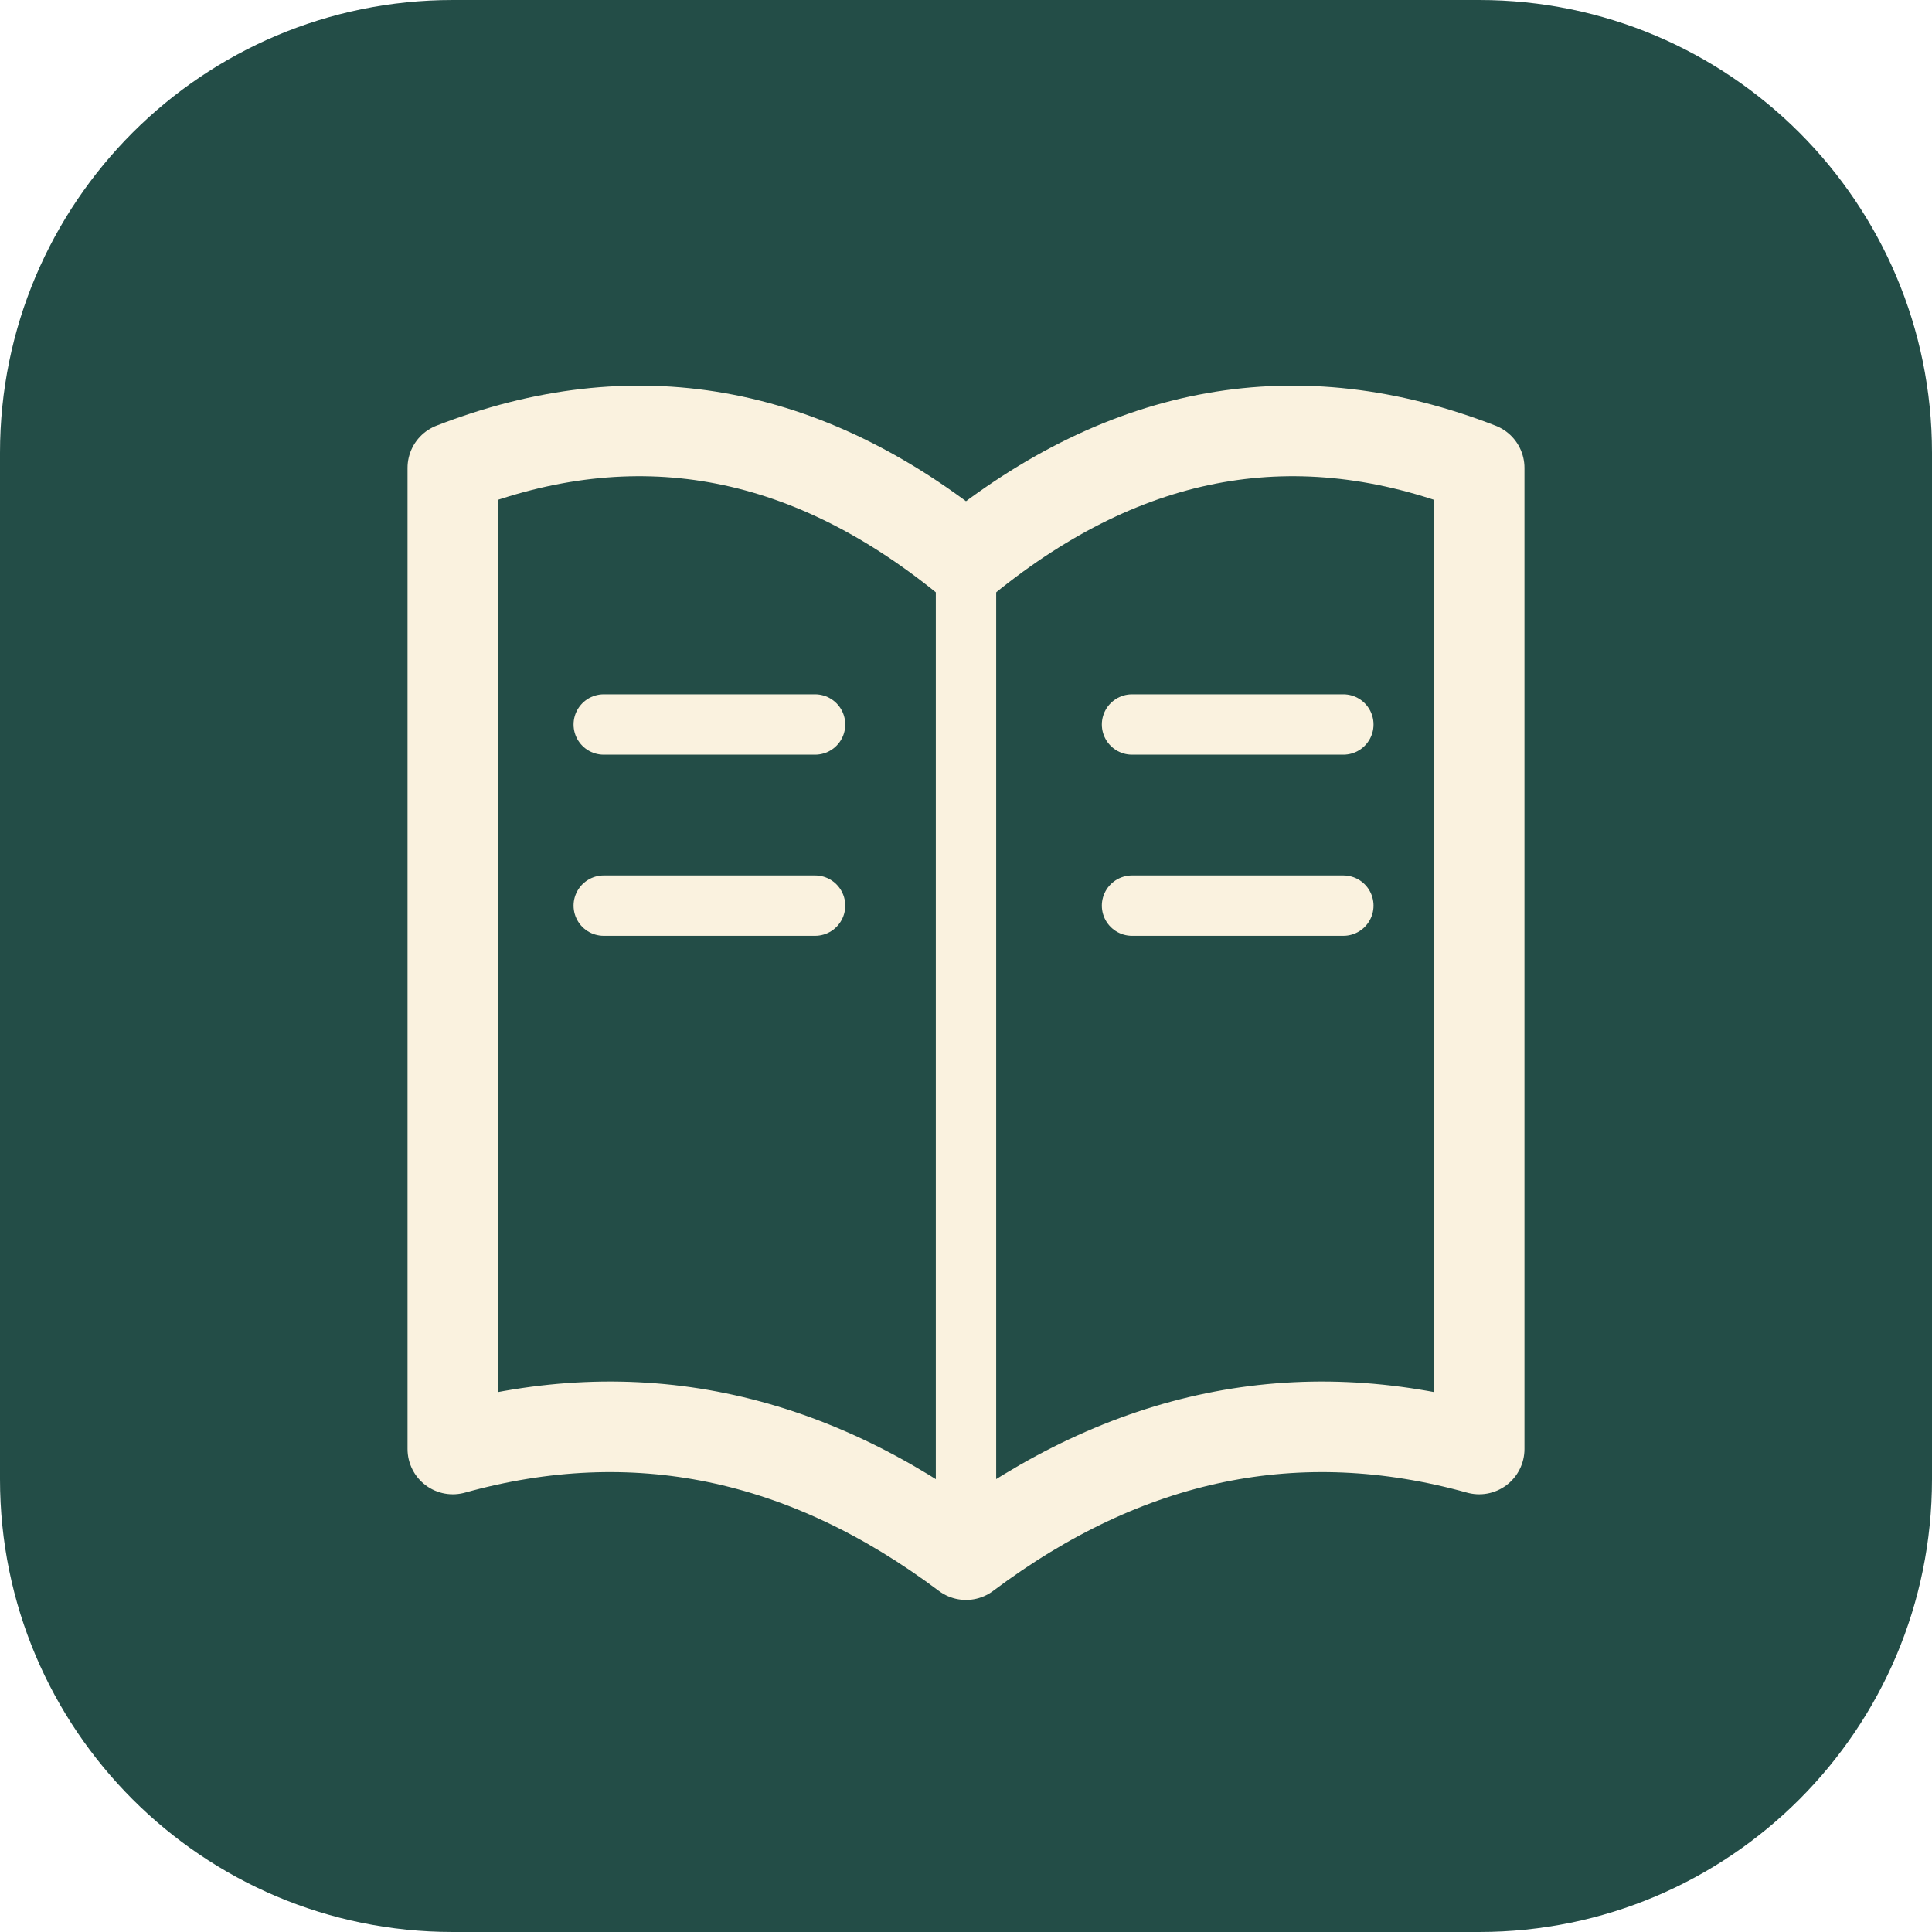
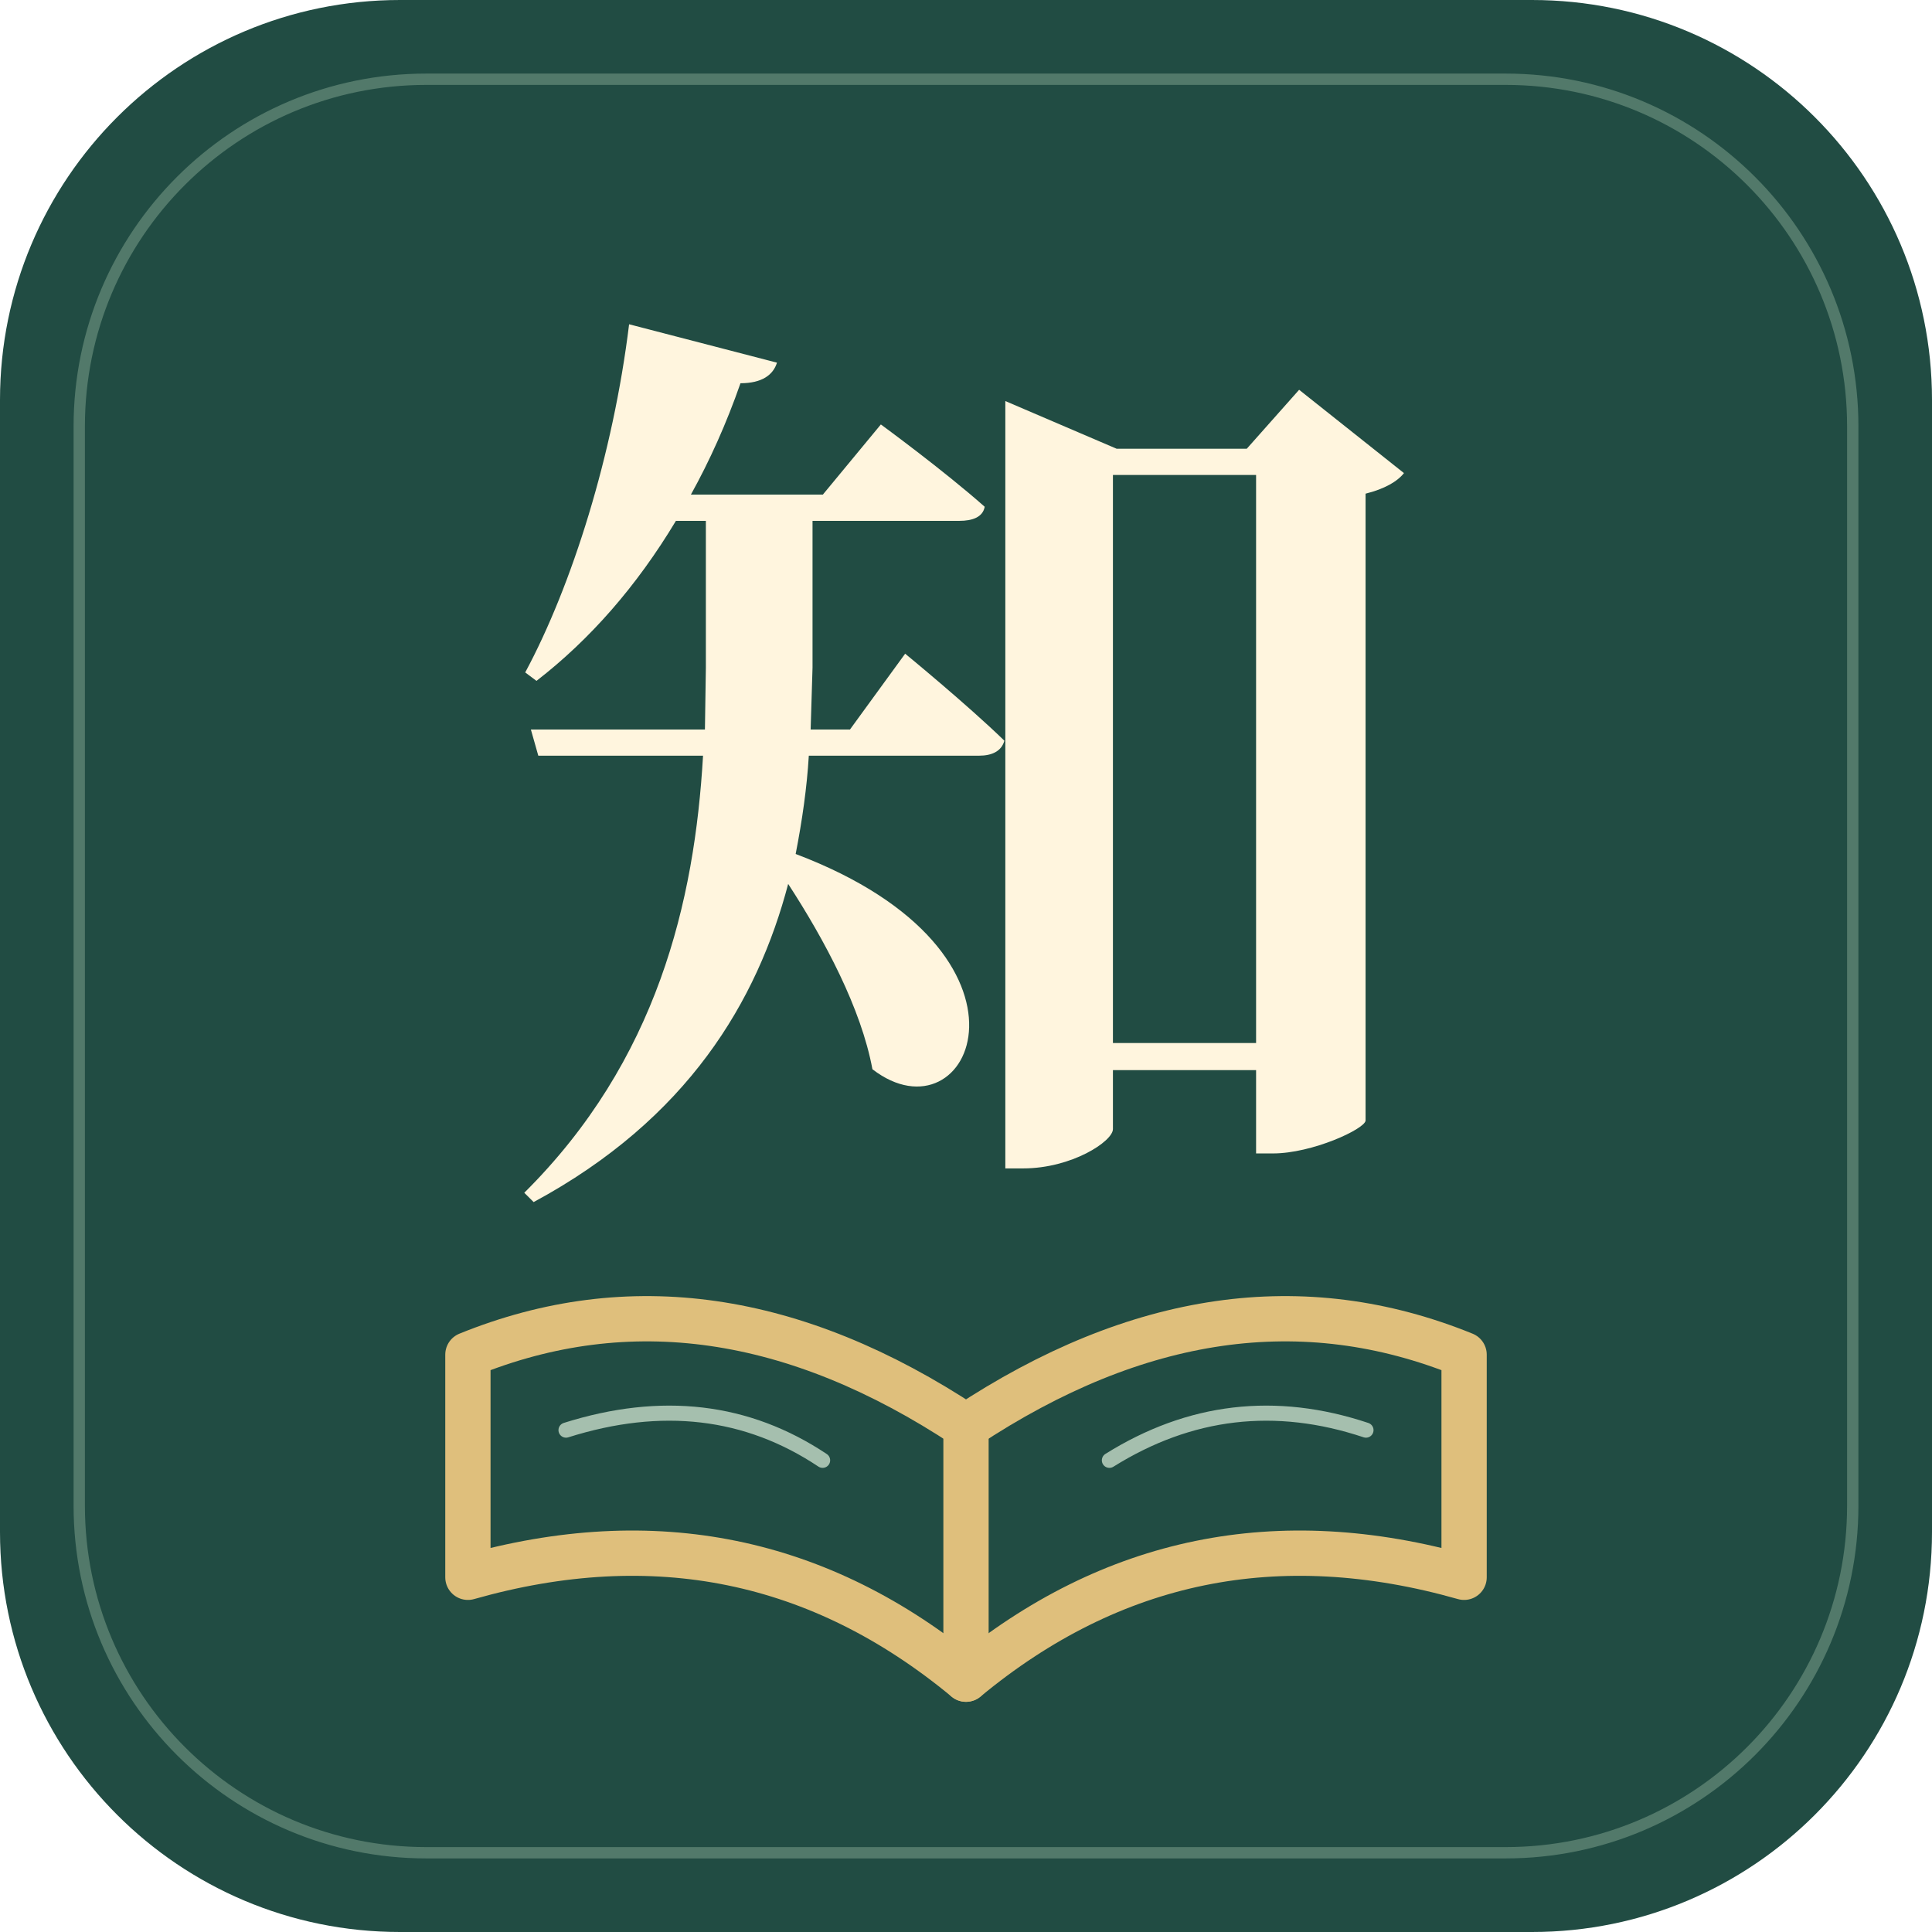
- <svg xmlns="http://www.w3.org/2000/svg" viewBox="0 0 128 128">
-   <rect width="128" height="128" rx="30" fill="#234d47" />
-   <path d="M30 31q18-7 34 6 16-13 34-6v65q-18-5-34 7-16-12-34-7Z" fill="none" stroke="#faf2df" stroke-width="6" stroke-linejoin="round" />
-   <path d="M64 37v66M40 48h14M40 60h14M75 48h14M75 60h14" stroke="#faf2df" stroke-width="4" stroke-linecap="round" />
+ <svg xmlns="http://www.w3.org/2000/svg" width="512" height="512" viewBox="0 0 512 512">
+   <rect width="512" height="512" rx="106" fill="#214c43" />
+   <rect x="21" y="21" width="470" height="470" rx="92" fill="none" stroke="#52796a" stroke-width="3" />
+   <text x="256" y="296" text-anchor="middle" fill="#fff5de" font-family="Noto Serif CJK SC, Songti SC, serif" font-size="248" font-weight="600">知</text>
+   <g fill="none" stroke="#dfbf7c" stroke-width="12" stroke-linecap="round" stroke-linejoin="round">
+     <path d="M124 359 Q188 333 256 378 Q324 333 388 359 V418 Q314 397 256 445 Q198 397 124 418 Z" />
+     <path d="M256 378 V445" />
+   </g>
+   <g fill="none" stroke="#a5bfae" stroke-width="4" stroke-linecap="round">
+     <path d="M150 379 Q188 367 218 387" />
+     <path d="M294 387 Q326 367 362 379" />
+   </g>
</svg>
